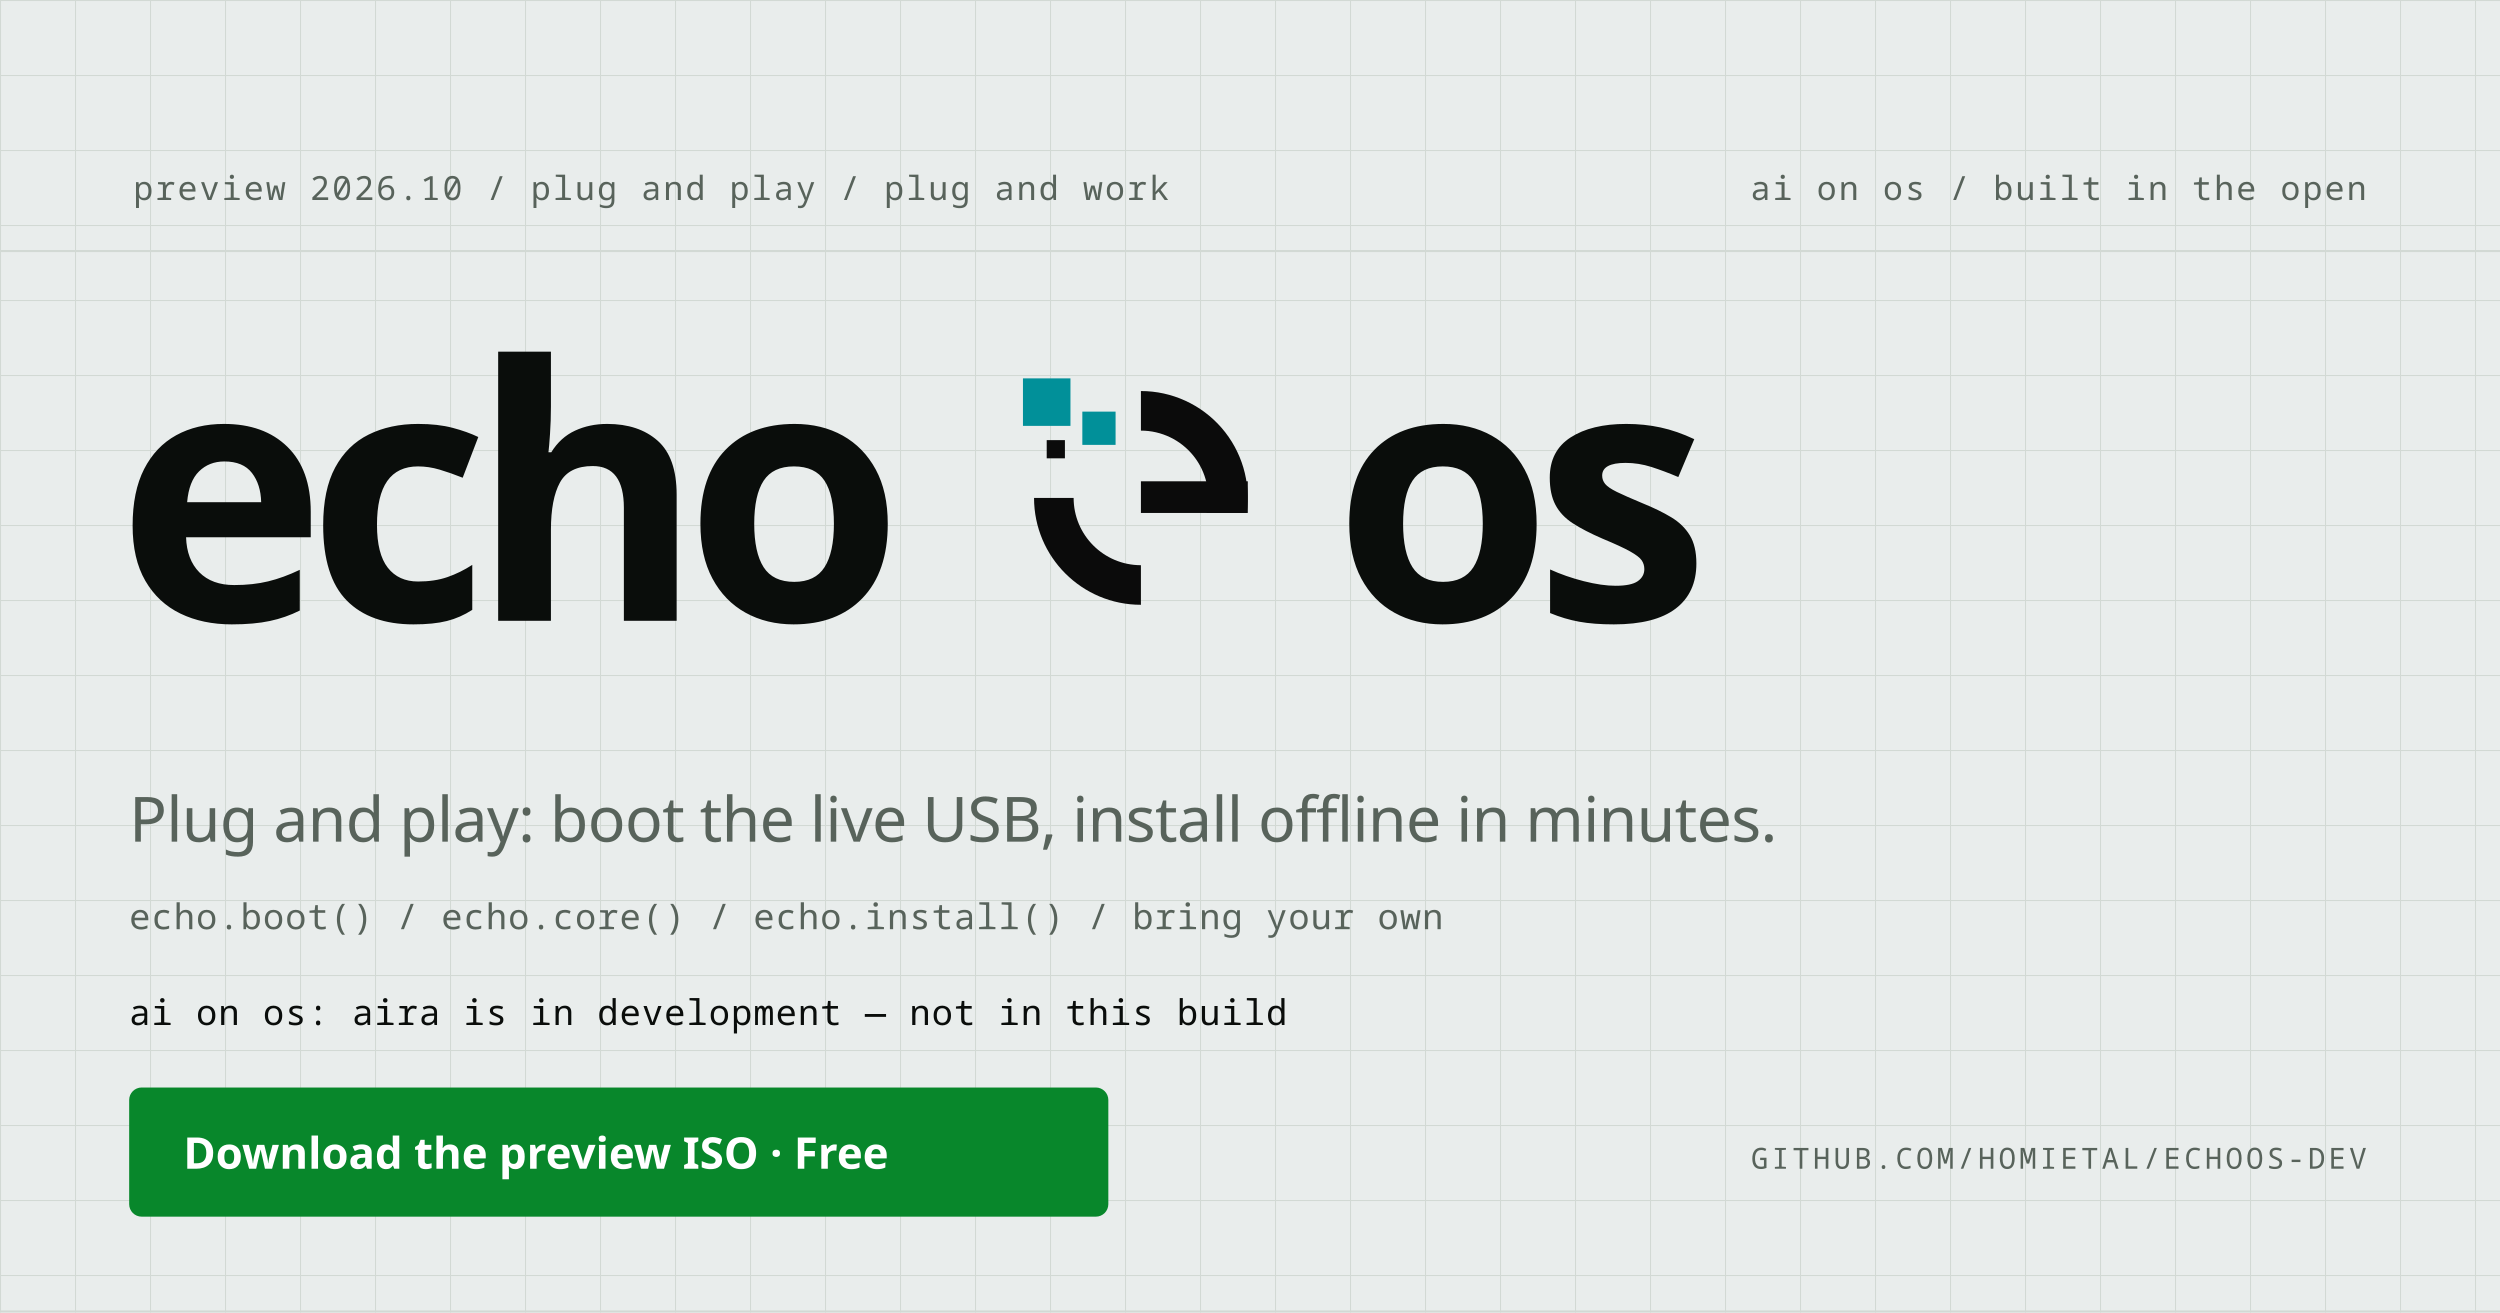
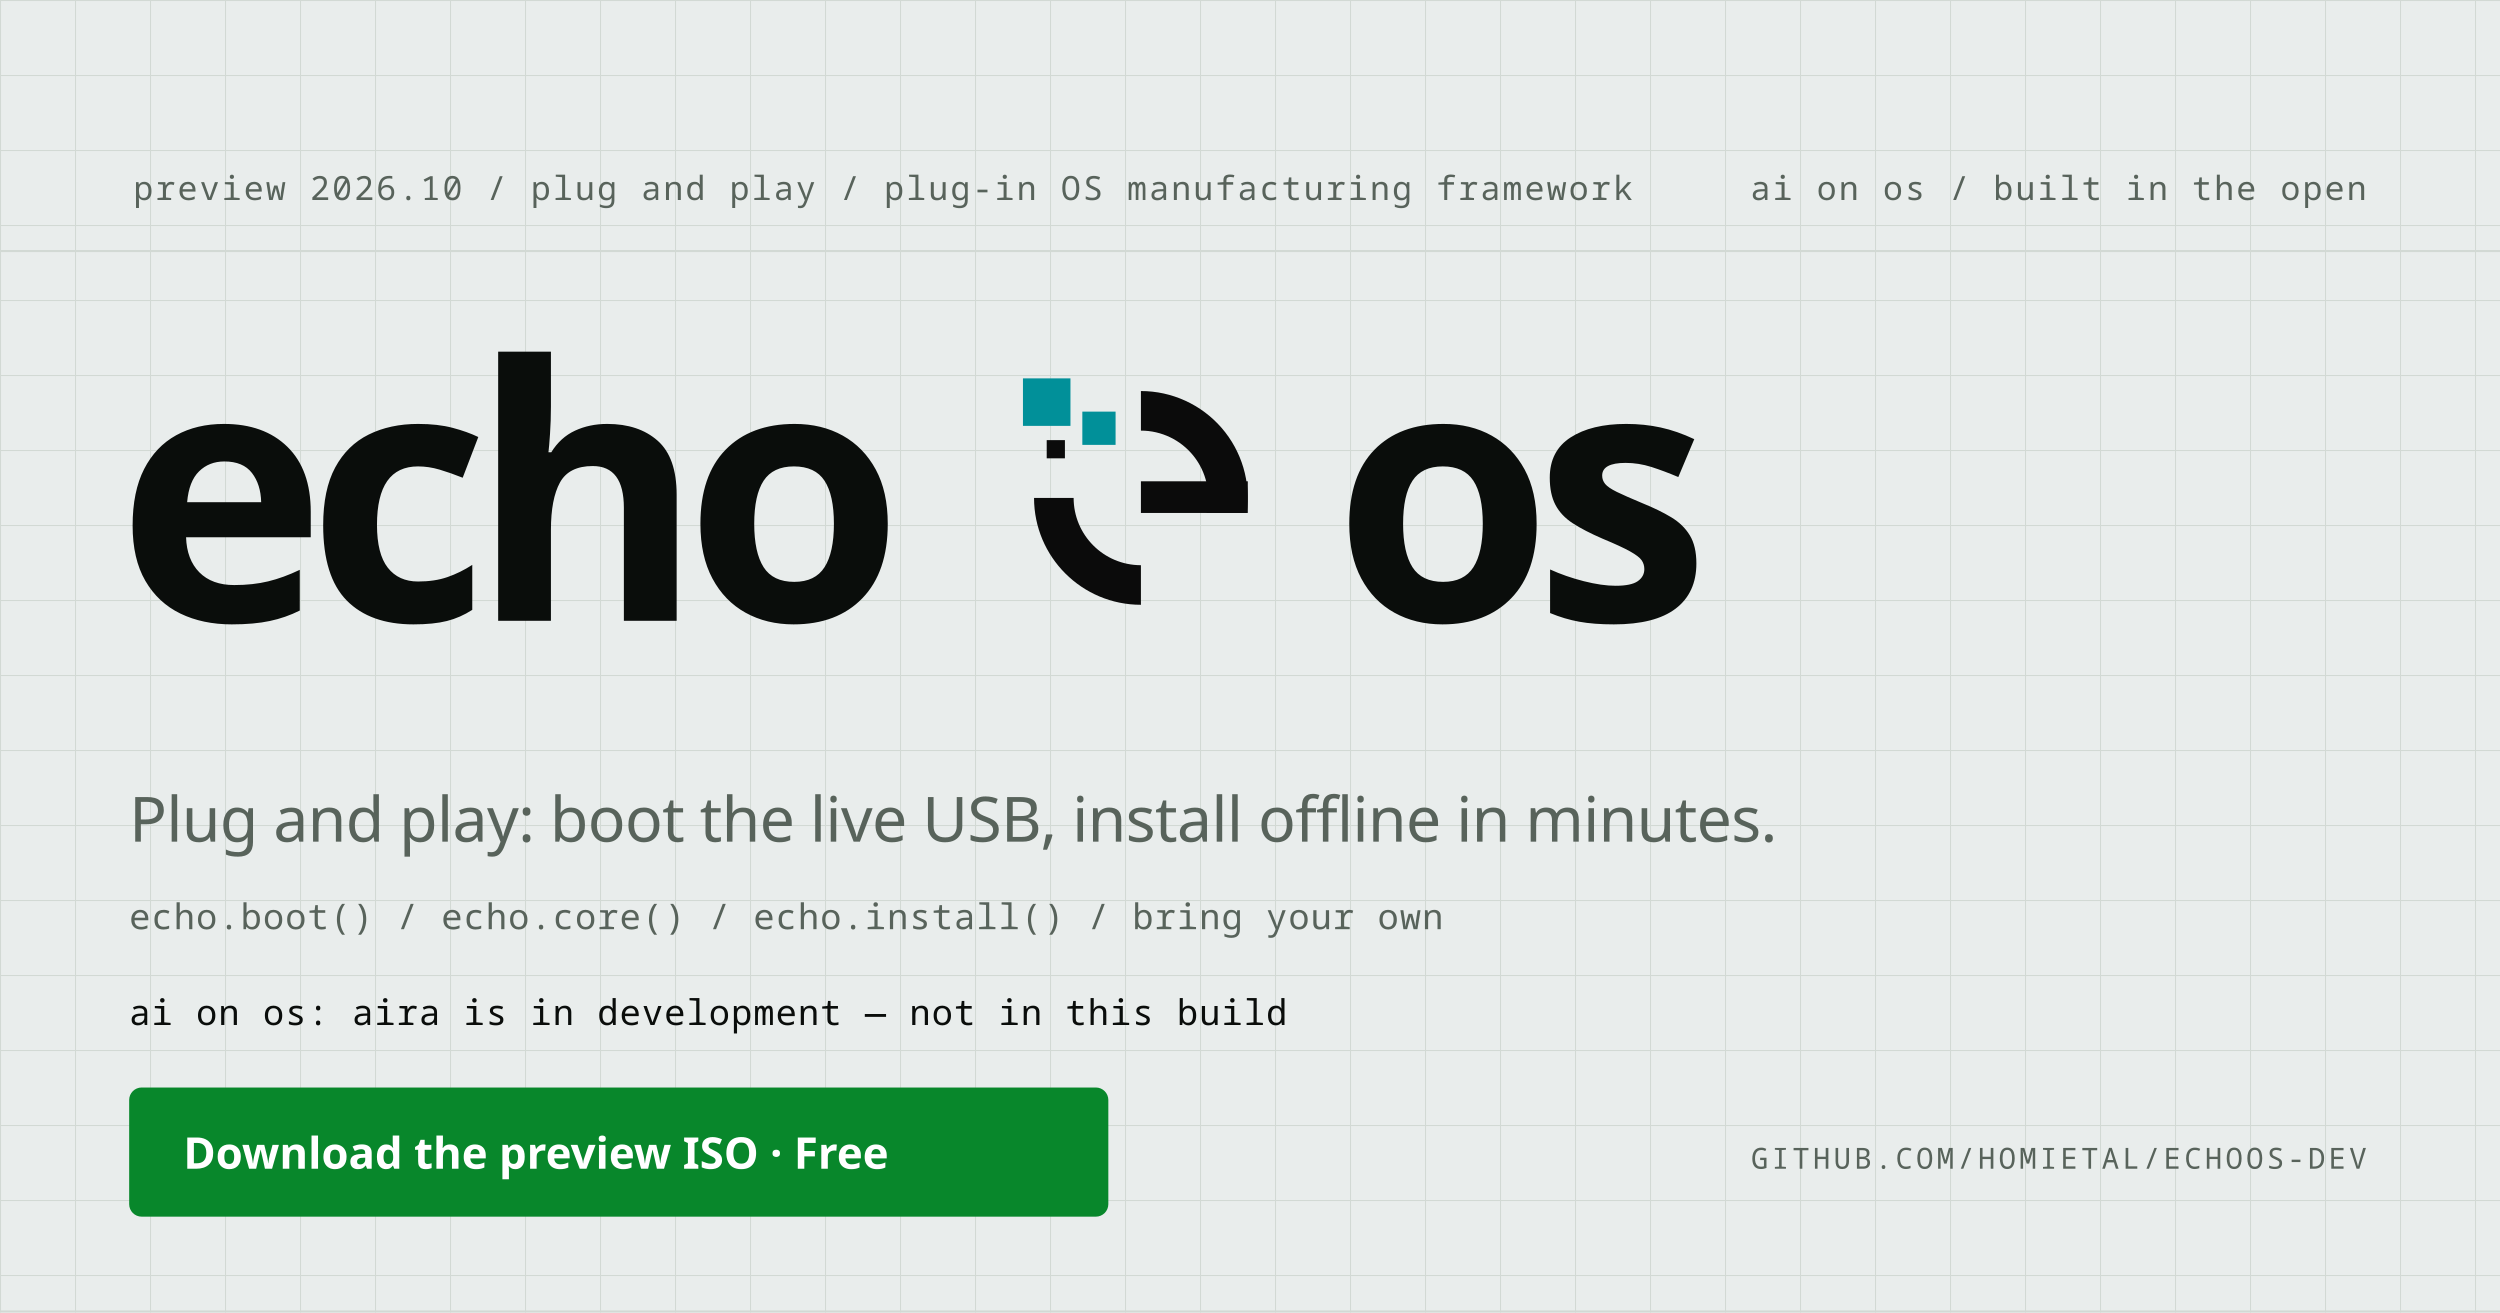
<svg xmlns="http://www.w3.org/2000/svg" width="1200" height="630" viewBox="0 0 1200 630">
  <defs>
    <pattern id="grid" width="36" height="36" patternUnits="userSpaceOnUse">
      <path d="M36 0H0V36" fill="none" stroke="#d2d9d4" stroke-width="1" />
    </pattern>
  </defs>
  <rect width="1200" height="630" fill="#e9edec" />
  <rect width="1200" height="630" fill="url(#grid)" />
-   <text x="64" y="96" fill="#58635b" font-family="Noto Sans Mono, ui-monospace, monospace" font-size="16" letter-spacing="1">preview 2026.10 / plug and play / plug and work</text>
+   <text x="64" y="96" fill="#58635b" font-family="Noto Sans Mono, ui-monospace, monospace" font-size="16" letter-spacing="1">preview 2026.10 / plug and play / plug-in OS manufacturing framework</text>
  <text x="1136" y="96" text-anchor="end" fill="#58635b" font-family="Noto Sans Mono, ui-monospace, monospace" font-size="16" letter-spacing="1">ai on os / built in the open</text>
  <rect x="0" y="120" width="1200" height="1" fill="#d2d9d4" />
  <text x="56" y="298" fill="#0a0d0b" font-family="Noto Sans, sans-serif" font-size="170" font-weight="700" letter-spacing="-9">echo</text>
  <g transform="translate(442.0 142.1) scale(0.38)">
    <path fill="#0b0b0b" d="M278 120A135 135 0 0 1 411.6 274L360.9 274A85 85 0 0 0 278 170Z" />
    <path fill="#0b0b0b" d="M278 234H413V274H278Z" />
    <path fill="#0b0b0b" d="M143 255A135 135 0 0 0 278 390L278 340A85 85 0 0 1 193 255Z" />
    <rect x="129" y="104" width="60" height="60" fill="#019099" />
    <rect x="204" y="146" width="42" height="42" fill="#019099" />
    <rect x="159" y="182" width="23" height="23" fill="#0b0b0b" />
  </g>
  <text x="640" y="298" fill="#0a0d0b" font-family="Noto Sans, sans-serif" font-size="170" font-weight="700" letter-spacing="-9">os</text>
  <text x="62" y="404" fill="#58635b" font-family="Noto Sans, sans-serif" font-size="30" letter-spacing="-0.3">Plug and play: boot the live USB, install offline in minutes.</text>
  <text x="62" y="446" fill="#58635b" font-family="Noto Sans Mono, ui-monospace, monospace" font-size="17" letter-spacing="0.5">echo.boot() / echo.core() / echo.install() / bring your own</text>
  <text x="62" y="492" fill="#0a0d0b" font-family="Noto Sans Mono, ui-monospace, monospace" font-size="17" letter-spacing="0.5">ai on os: aira is in development — not in this build</text>
  <rect x="62" y="522" width="470" height="62" rx="6" fill="#08872b" />
  <text x="88" y="561" fill="#ffffff" font-family="Noto Sans, sans-serif" font-size="21" font-weight="600">Download the preview ISO · Free</text>
  <text x="1136" y="561" text-anchor="end" fill="#58635b" font-family="Noto Sans Mono, ui-monospace, monospace" font-size="14" letter-spacing="1.5">GITHUB.COM/HOMIETAL/ECHOOS-DEV</text>
  <rect x="0" y="629" width="1200" height="1" fill="#d2d9d4" />
</svg>
